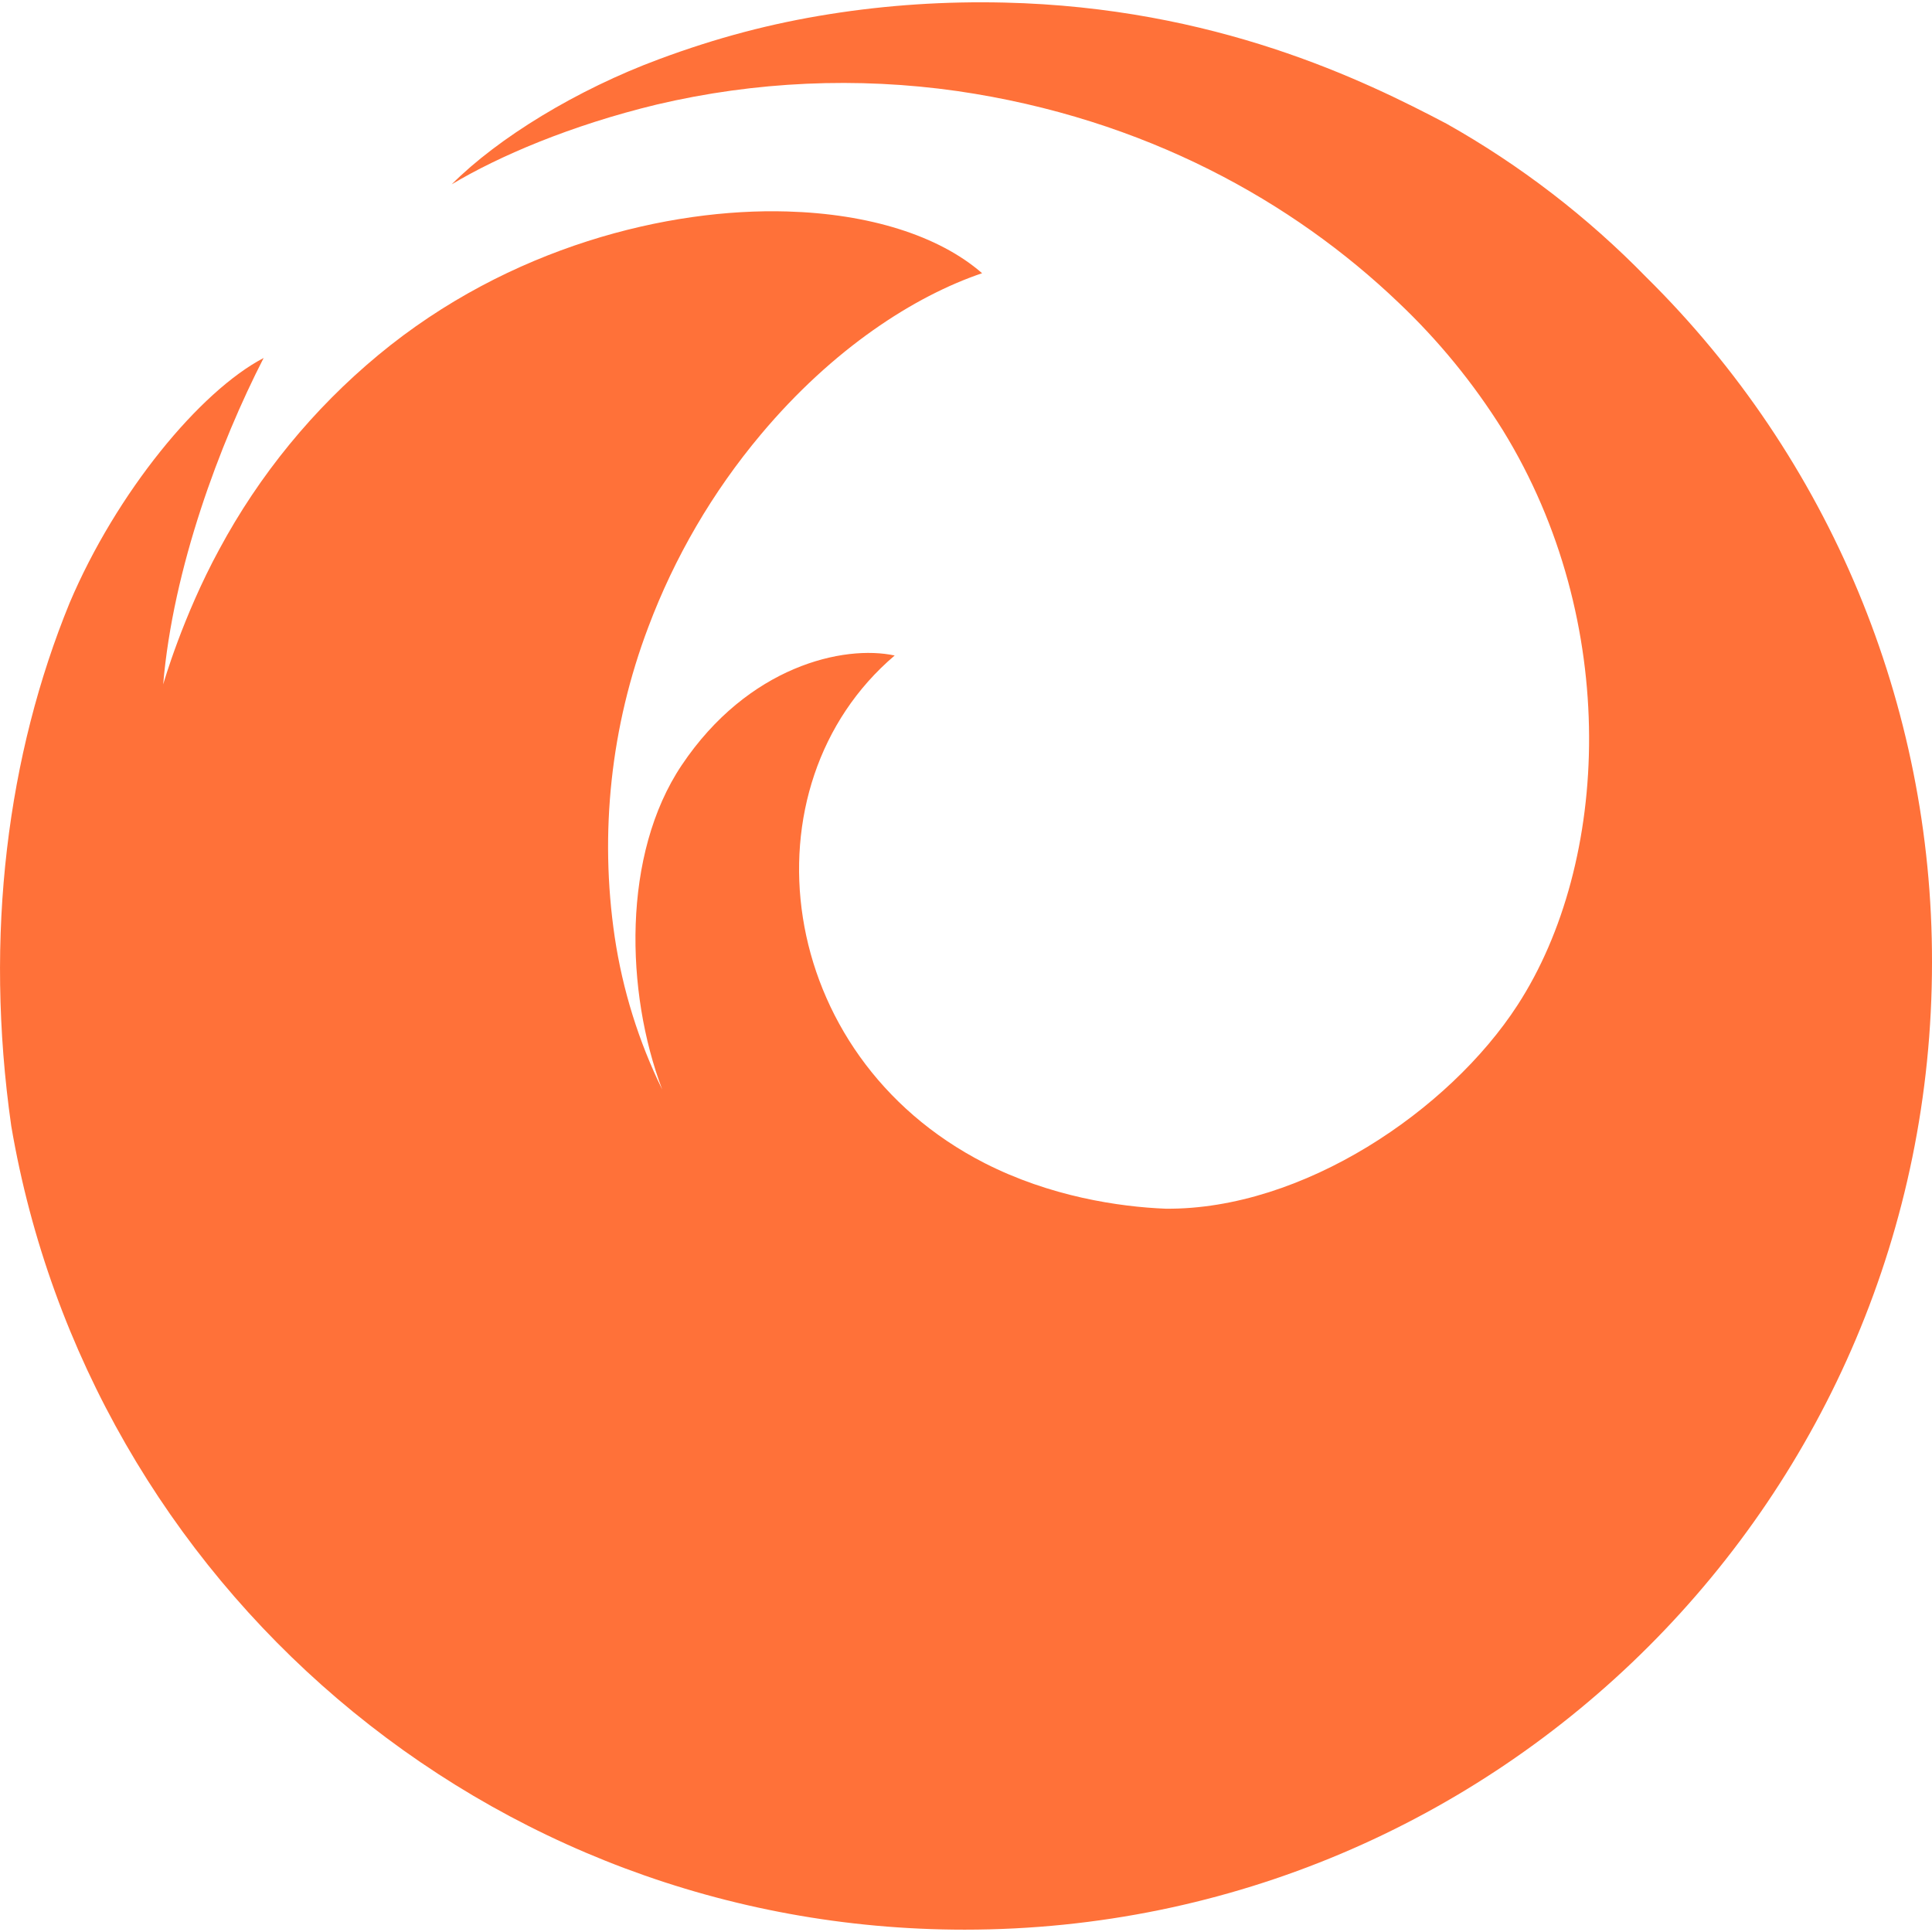
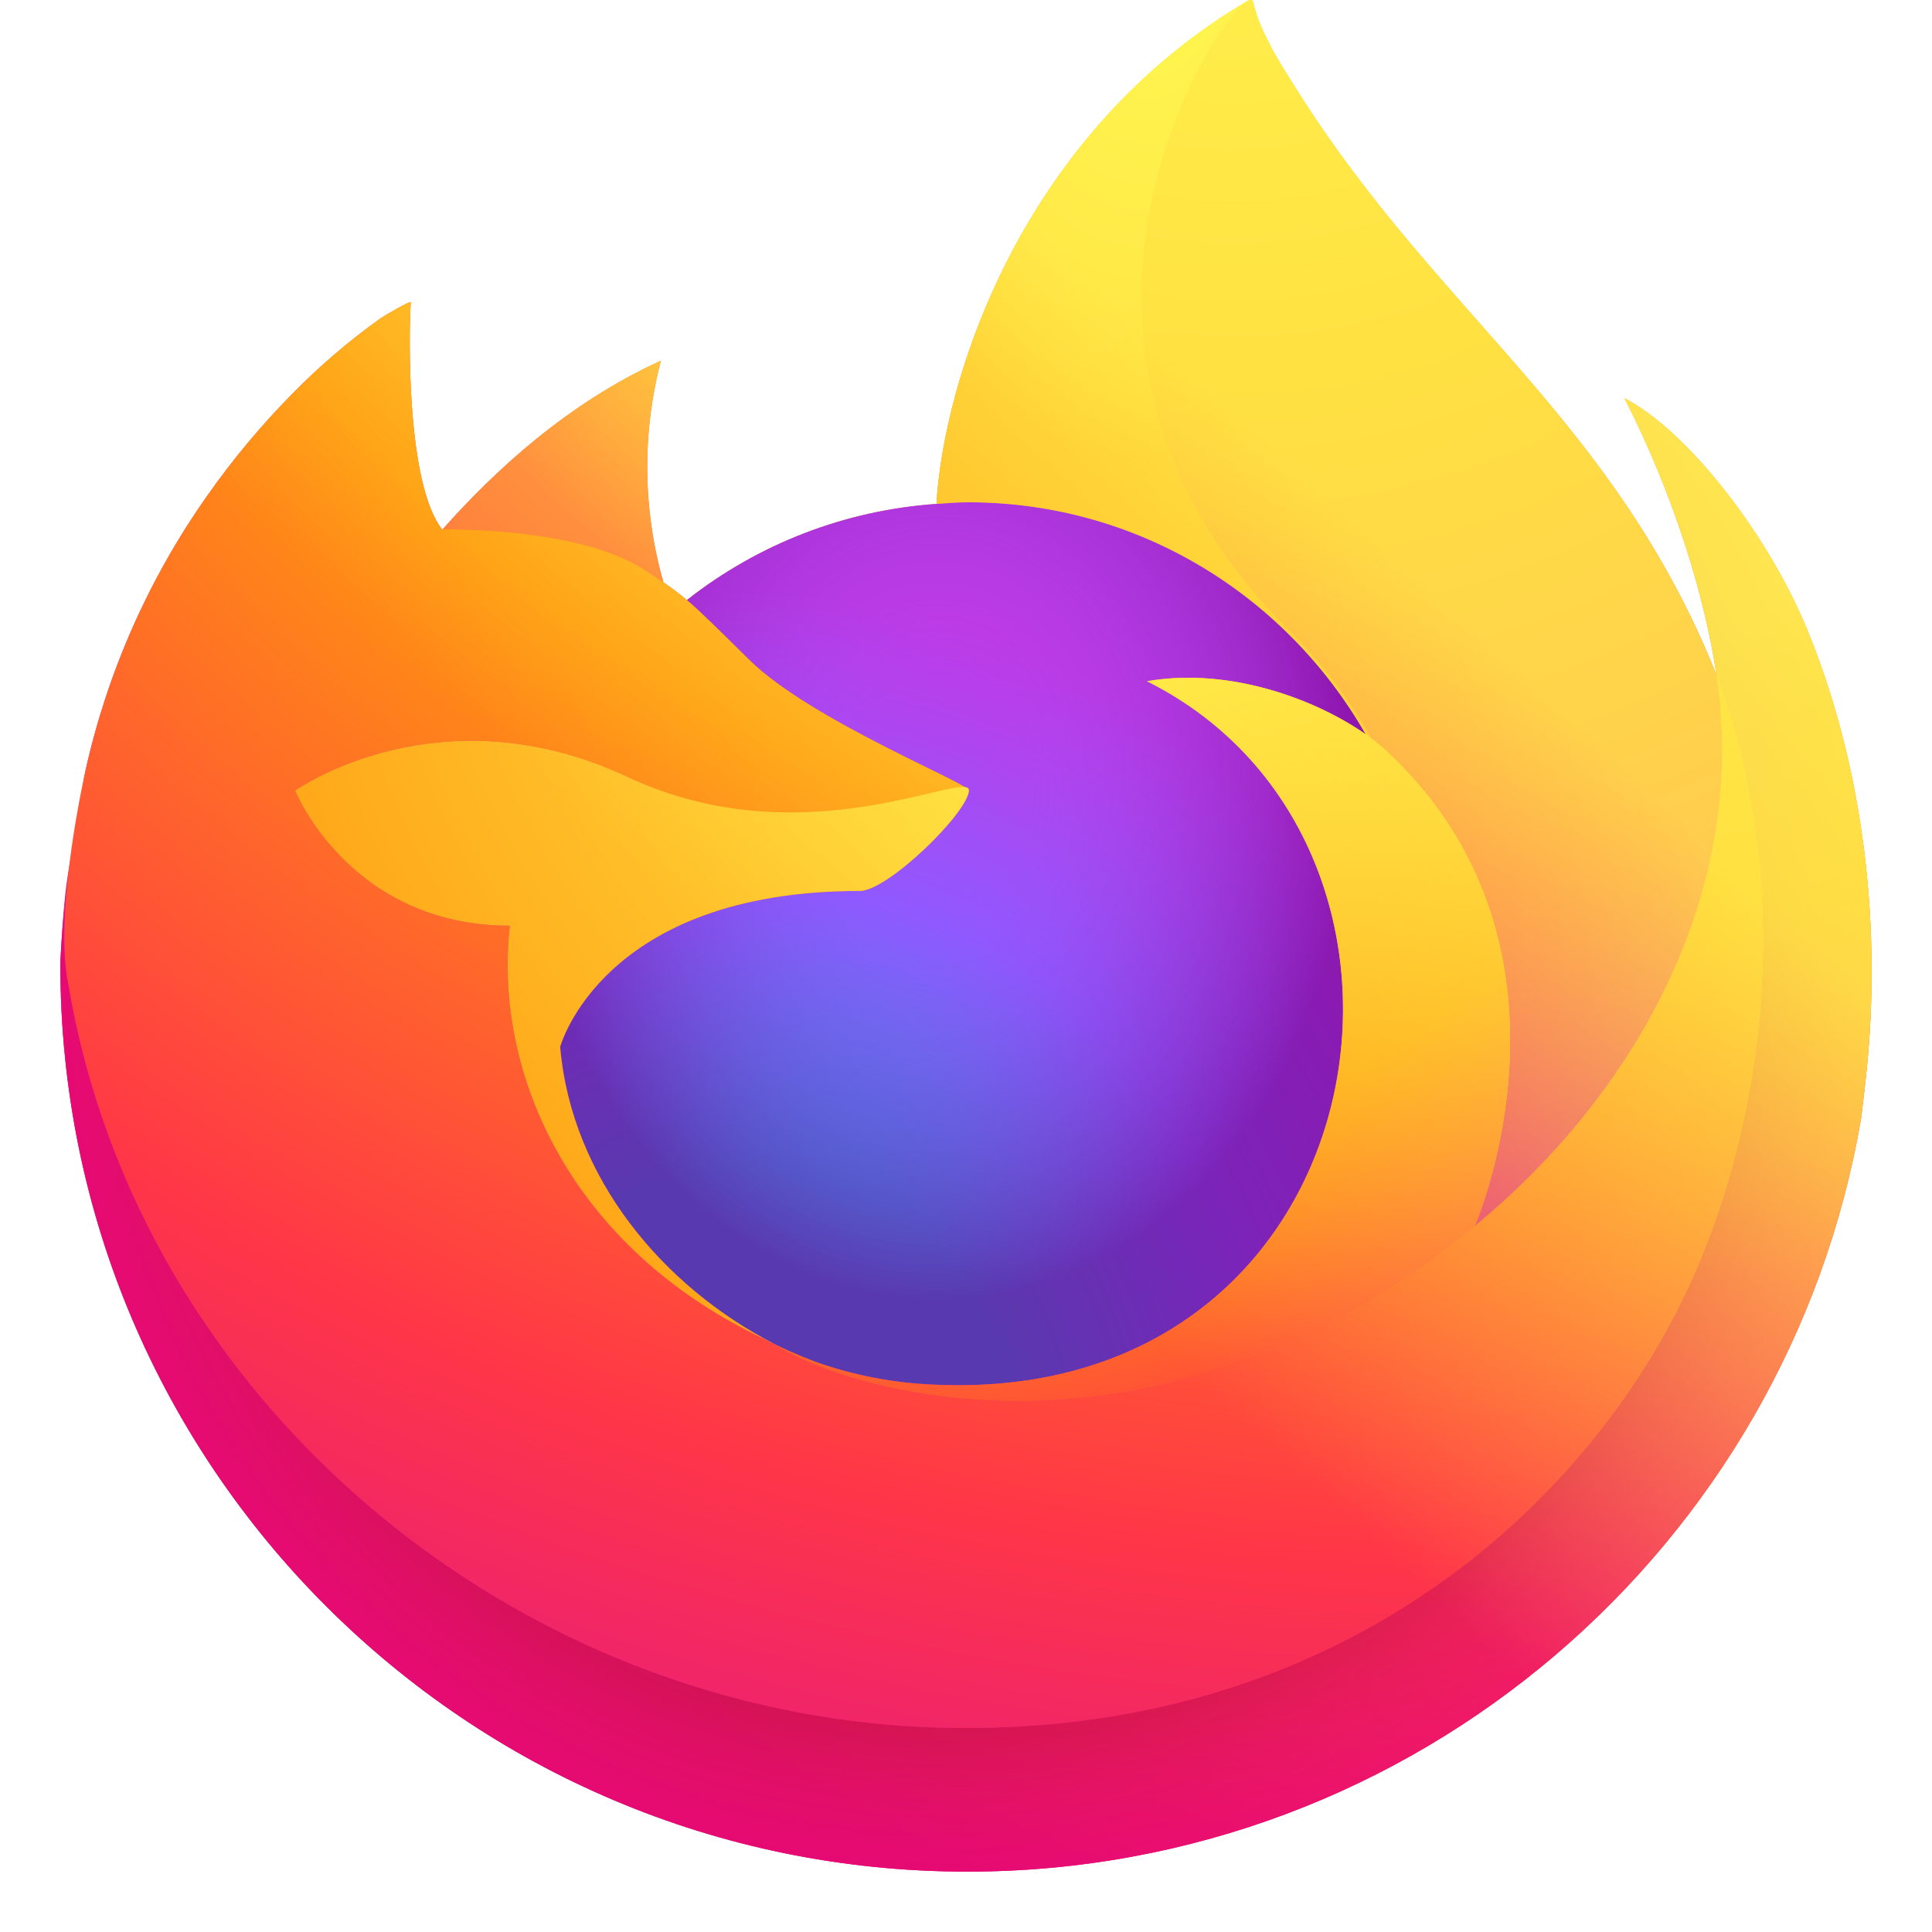
- <svg xmlns="http://www.w3.org/2000/svg" fill="#FF7139" role="img" viewBox="0 0 24 24">
-   <path d="M20.452 3.445a11.002 11.002 0 00-2.482-1.908C16.944.997 15.098.093 12.477.032c-.734-.017-1.457.03-2.174.144-.72.114-1.398.292-2.118.56-1.017.377-1.996.975-2.574 1.554.583-.349 1.476-.733 2.55-.992a10.083 10.083 0 013.729-.167c2.341.34 4.178 1.381 5.48 2.625a8.066 8.066 0 011.298 1.587c1.468 2.382 1.33 5.376.184 7.142-.85 1.312-2.67 2.544-4.37 2.53-.583-.023-1.438-.152-2.25-.566-2.629-1.343-3.021-4.688-1.118-6.306-.632-.136-1.82.13-2.646 1.363-.742 1.107-.7 2.816-.242 4.028a6.473 6.473 0 01-.59-1.895 7.695 7.695 0 01.416-3.845A8.212 8.212 0 019.45 5.399c.896-1.069 1.908-1.72 2.75-2.005-.54-.471-1.411-.738-2.421-.767C8.31 2.583 6.327 3.061 4.7 4.41a8.148 8.148 0 00-1.976 2.414c-.455.836-.691 1.659-.697 1.678.122-1.445.704-2.994 1.248-4.055-.79.413-1.827 1.668-2.41 3.042C.095 9.37-.2 11.608.14 13.989c.966 5.668 5.9 9.982 11.843 9.982C18.62 23.971 24 18.591 24 11.956a11.93 11.93 0 00-3.548-8.511z" />
+ <svg xmlns="http://www.w3.org/2000/svg" width="512" height="512">
+   <defs>
+     <radialGradient id="g" cx="210%" cy="-100%" r="290%">
+       <stop offset=".1" stop-color="#ffe226" />
+       <stop offset=".79" stop-color="#ff7139" />
+     </radialGradient>
+     <radialGradient id="c" cx="49%" cy="40%" r="128%" gradientTransform="matrix(.82 0 0 1 .088 0)">
+       <stop offset=".3" stop-color="#960e18" />
+       <stop offset=".35" stop-color="#b11927" stop-opacity=".74" />
+       <stop offset=".43" stop-color="#db293d" stop-opacity=".34" />
+       <stop offset=".5" stop-color="#f5334b" stop-opacity=".09" />
+       <stop offset=".53" stop-color="#ff3750" stop-opacity="0" />
+     </radialGradient>
+     <radialGradient id="d" cx="48%" cy="-12%" r="140%">
+       <stop offset=".13" stop-color="#fff44f" />
+       <stop offset=".53" stop-color="#ff980e" />
+     </radialGradient>
+     <radialGradient id="e" cx="22.76%" cy="110.11%" r="100%">
+       <stop offset=".35" stop-color="#3a8ee6" />
+       <stop offset=".67" stop-color="#9059ff" />
+       <stop offset="1" stop-color="#c139e6" />
+     </radialGradient>
+     <radialGradient id="f" cx="52%" cy="33%" r="59%" gradientTransform="scale(.9 1)">
+       <stop offset=".21" stop-color="#9059ff" stop-opacity="0" />
+       <stop offset=".97" stop-color="#6e008b" stop-opacity=".6" />
+     </radialGradient>
+     <radialGradient id="b" cx="87.4%" cy="-12.9%" r="128%" gradientTransform="matrix(.8 0 0 1 .178 .129)">
+       <stop offset=".13" stop-color="#ffbd4f" />
+       <stop offset=".28" stop-color="#ff980e" />
+       <stop offset=".47" stop-color="#ff3750" />
+       <stop offset=".78" stop-color="#eb0878" />
+       <stop offset=".86" stop-color="#e50080" />
+     </radialGradient>
+     <radialGradient id="h" cx="84%" cy="-41%" r="180%">
+       <stop offset=".11" stop-color="#fff44f" />
+       <stop offset=".46" stop-color="#ff980e" />
+       <stop offset=".72" stop-color="#ff3647" />
+       <stop offset=".9" stop-color="#e31587" />
+     </radialGradient>
+     <radialGradient id="i" cx="16.1%" cy="-18.6%" r="348.8%" gradientTransform="scale(1 .47) rotate(84 .279 -.297)">
+       <stop offset="0" stop-color="#fff44f" />
+       <stop offset=".3" stop-color="#ff980e" />
+       <stop offset=".57" stop-color="#ff3647" />
+       <stop offset=".74" stop-color="#e31587" />
+     </radialGradient>
+     <radialGradient id="j" cx="18.9%" cy="-42.5%" r="238.4%">
+       <stop offset=".14" stop-color="#fff44f" />
+       <stop offset=".48" stop-color="#ff980e" />
+       <stop offset=".66" stop-color="#ff3647" />
+       <stop offset=".9" stop-color="#e31587" />
+     </radialGradient>
+     <radialGradient id="k" cx="159.3%" cy="-44.72%" r="313.1%">
+       <stop offset=".09" stop-color="#fff44f" />
+       <stop offset=".63" stop-color="#ff980e" />
+     </radialGradient>
+     <linearGradient id="a" x1="87.25%" y1="15.5%" x2="9.4%" y2="93.1%">
+       <stop offset=".05" stop-color="#fff44f" />
+       <stop offset=".37" stop-color="#ff980e" />
+       <stop offset=".53" stop-color="#ff3647" />
+       <stop offset=".7" stop-color="#e31587" />
+     </linearGradient>
+     <linearGradient id="l" x1="80%" y1="14%" x2="18%" y2="84%">
+       <stop offset=".17" stop-color="#fff44f" stop-opacity=".8" />
+       <stop offset=".6" stop-color="#fff44f" stop-opacity="0" />
+     </linearGradient>
+   </defs>
+   <path d="M478.711 166.353c-10.445-25.124-31.6-52.248-48.212-60.821 13.52 26.505 21.345 53.093 24.335 72.936 0 .039.015.136.047.4C427.706 111.135 381.627 83.823 344 24.355c-1.9-3.007-3.805-6.022-5.661-9.2a73.716 73.716 0 01-2.646-4.972A43.7 43.7 0 01332.1.677a.626.626 0 00-.546-.644.818.818 0 00-.451 0c-.034.012-.084.051-.12.065-.053.021-.12.069-.176.1.027-.036.083-.117.1-.136-60.37 35.356-80.85 100.761-82.732 133.484a120.249 120.249 0 00-66.142 25.488 71.355 71.355 0 00-6.225-4.7 111.338 111.338 0 01-.674-58.732c-24.688 11.241-43.89 29.01-57.85 44.7h-.111c-9.527-12.067-8.855-51.873-8.312-60.184-.114-.515-7.107 3.63-8.023 4.255a175.073 175.073 0 00-23.486 20.12 210.478 210.478 0 00-22.442 26.913c0 .012-.007.026-.011.038 0-.013.007-.026.011-.038a202.838 202.838 0 00-32.247 72.805c-.115.521-.212 1.061-.324 1.586-.452 2.116-2.08 12.7-2.365 15-.022.177-.032.347-.053.524a229.066 229.066 0 00-3.9 33.157c0 .41-.025.816-.025 1.227C16 388.418 123.6 496 256.324 496c118.865 0 217.56-86.288 236.882-199.63.407-3.076.733-6.168 1.092-9.271 4.777-41.21-.53-84.525-15.587-120.746zM201.716 354.447c1.124.537 2.18 1.124 3.334 1.639.048.033.114.07.163.1a126.191 126.191 0 01-3.497-1.739zm55.053-144.93zm198.131-30.59l-.032-.233c.012.085.027.174.04.259z" fill="url(#a)" />
+   <path d="M478.711 166.353c-10.445-25.124-31.6-52.248-48.212-60.821 13.52 26.505 21.345 53.093 24.335 72.936 0-.058.011.048.036.226.012.085.027.174.04.259 22.675 61.47 10.322 123.978-7.479 162.175-27.539 59.1-94.215 119.67-198.576 116.716C136.1 454.651 36.766 370.988 18.223 261.41c-3.379-17.28 0-26.054 1.7-40.084-2.071 10.816-2.86 13.94-3.9 33.157 0 .41-.025.816-.025 1.227C16 388.418 123.6 496 256.324 496c118.865 0 217.56-86.288 236.882-199.63.407-3.076.733-6.168 1.092-9.271 4.777-41.21-.53-84.525-15.587-120.746z" fill="url(#b)" />
+   <path d="M478.711 166.353c-10.445-25.124-31.6-52.248-48.212-60.821 13.52 26.505 21.345 53.093 24.335 72.936 0-.058.011.048.036.226.012.085.027.174.04.259 22.675 61.47 10.322 123.978-7.479 162.175-27.539 59.1-94.215 119.67-198.576 116.716C136.1 454.651 36.766 370.988 18.223 261.41c-3.379-17.28 0-26.054 1.7-40.084-2.071 10.816-2.86 13.94-3.9 33.157 0 .41-.025.816-.025 1.227C16 388.418 123.6 496 256.324 496c118.865 0 217.56-86.288 236.882-199.63.407-3.076.733-6.168 1.092-9.271 4.777-41.21-.53-84.525-15.587-120.746z" fill="url(#c)" />
+   <path d="M361.922 194.6c.524.368 1 .734 1.493 1.1a130.706 130.706 0 00-22.31-29.112C266.4 91.892 321.516 4.626 330.811.194c.027-.036.083-.117.1-.136-60.37 35.356-80.85 100.761-82.732 133.484 2.8-.194 5.592-.429 8.442-.429 45.051 0 84.289 24.77 105.301 61.487z" fill="url(#d)" />
+   <path d="M256.772 209.514c-.393 5.978-21.514 26.593-28.9 26.593-68.339 0-79.432 41.335-79.432 41.335 3.027 34.81 27.261 63.475 56.611 78.643 1.339.692 2.694 1.317 4.05 1.935a132.768 132.768 0 007.059 2.886 106.743 106.743 0 0031.271 6.031c119.78 5.618 142.986-143.194 56.545-186.408 22.137-3.85 45.115 5.053 57.947 14.067-21.012-36.714-60.25-61.484-105.3-61.484-2.85 0-5.641.235-8.442.429a120.249 120.249 0 00-66.142 25.488c3.664 3.1 7.8 7.244 16.514 15.828 16.302 16.067 58.13 32.705 58.219 34.657z" fill="url(#e)" />
+   <path d="M256.772 209.514c-.393 5.978-21.514 26.593-28.9 26.593-68.339 0-79.432 41.335-79.432 41.335 3.027 34.81 27.261 63.475 56.611 78.643 1.339.692 2.694 1.317 4.05 1.935a132.768 132.768 0 007.059 2.886 106.743 106.743 0 0031.271 6.031c119.78 5.618 142.986-143.194 56.545-186.408 22.137-3.85 45.115 5.053 57.947 14.067-21.012-36.714-60.25-61.484-105.3-61.484-2.85 0-5.641.235-8.442.429a120.249 120.249 0 00-66.142 25.488c3.664 3.1 7.8 7.244 16.514 15.828 16.302 16.067 58.13 32.705 58.219 34.657z" fill="url(#f)" />
+   <path d="M170.829 151.036a244.042 244.042 0 014.981 3.3 111.338 111.338 0 01-.674-58.732c-24.688 11.241-43.89 29.01-57.85 44.7 1.155-.033 36.014-.66 53.543 10.732z" fill="url(#g)" />
+   <path d="M18.223 261.41C36.766 370.988 136.1 454.651 248.855 457.844c104.361 2.954 171.037-57.62 198.576-116.716 17.8-38.2 30.154-100.7 7.479-162.175l-.008-.026-.032-.233c-.025-.178-.04-.284-.036-.226 0 .039.015.136.047.4 8.524 55.661-19.79 109.584-64.051 146.044l-.133.313c-86.245 70.223-168.774 42.368-185.484 30.966a144.108 144.108 0 01-3.5-1.743c-50.282-24.029-71.054-69.838-66.6-109.124-42.457 0-56.934-35.809-56.934-35.809s38.119-27.179 88.358-3.541c46.53 21.893 90.228 3.543 90.233 3.541-.089-1.952-41.917-18.59-58.223-34.656-8.713-8.584-12.85-12.723-16.514-15.828a71.355 71.355 0 00-6.225-4.7 282.929 282.929 0 00-4.981-3.3c-17.528-11.392-52.388-10.765-53.543-10.735h-.111c-9.527-12.067-8.855-51.873-8.312-60.184-.114-.515-7.107 3.63-8.023 4.255a175.073 175.073 0 00-23.486 20.12 210.478 210.478 0 00-22.442 26.919c0 .012-.007.026-.011.038 0-.013.007-.026.011-.038a202.838 202.838 0 00-32.247 72.805c-.115.521-8.65 37.842-4.44 57.199z" fill="url(#h)" />
+   <path d="M341.105 166.587a130.706 130.706 0 0122.31 29.112c1.323.994 2.559 1.985 3.608 2.952 54.482 50.2 25.936 121.2 23.807 126.26 44.261-36.46 72.575-90.383 64.051-146.044C427.706 111.135 381.627 83.823 344 24.355c-1.9-3.007-3.805-6.022-5.661-9.2a73.716 73.716 0 01-2.646-4.972A43.7 43.7 0 01332.1.677a.626.626 0 00-.546-.644.818.818 0 00-.451 0c-.034.012-.084.051-.12.065-.053.021-.12.069-.176.1-9.291 4.428-64.407 91.694 10.298 166.389z" fill="url(#i)" />
+   <path d="M367.023 198.651c-1.049-.967-2.285-1.958-3.608-2.952-.489-.368-.969-.734-1.493-1.1-12.832-9.014-35.81-17.917-57.947-14.067 86.441 43.214 63.235 192.026-56.545 186.408a106.743 106.743 0 01-31.271-6.031 134.51 134.51 0 01-7.059-2.886c-1.356-.618-2.711-1.243-4.05-1.935.048.033.114.07.163.1 16.71 11.4 99.239 39.257 185.484-30.966l.133-.313c2.129-5.054 30.675-76.057-23.807-126.258z" fill="url(#j)" />
+   <path d="M148.439 277.443s11.093-41.335 79.432-41.335c7.388 0 28.509-20.615 28.9-26.593s-43.7 18.352-90.233-3.541c-50.239-23.638-88.358 3.541-88.358 3.541s14.477 35.809 56.934 35.809c-4.453 39.286 16.319 85.1 66.6 109.124 1.124.537 2.18 1.124 3.334 1.639-29.348-15.169-53.582-43.834-56.609-78.644z" fill="url(#k)" />
+   <path d="M478.711 166.353c-10.445-25.124-31.6-52.248-48.212-60.821 13.52 26.505 21.345 53.093 24.335 72.936 0 .039.015.136.047.4C427.706 111.135 381.627 83.823 344 24.355c-1.9-3.007-3.805-6.022-5.661-9.2a73.716 73.716 0 01-2.646-4.972A43.7 43.7 0 01332.1.677a.626.626 0 00-.546-.644.818.818 0 00-.451 0c-.034.012-.084.051-.12.065-.053.021-.12.069-.176.1.027-.036.083-.117.1-.136-60.37 35.356-80.85 100.761-82.732 133.484 2.8-.194 5.592-.429 8.442-.429 45.053 0 84.291 24.77 105.3 61.484-12.832-9.014-35.81-17.917-57.947-14.067 86.441 43.214 63.235 192.026-56.545 186.408a106.743 106.743 0 01-31.271-6.031 134.51 134.51 0 01-7.059-2.886c-1.356-.618-2.711-1.243-4.05-1.935.048.033.114.07.163.1a144.108 144.108 0 01-3.5-1.743c1.124.537 2.18 1.124 3.334 1.639-29.35-15.168-53.584-43.833-56.611-78.643 0 0 11.093-41.335 79.432-41.335 7.388 0 28.509-20.615 28.9-26.593-.089-1.952-41.917-18.59-58.223-34.656-8.713-8.584-12.85-12.723-16.514-15.828a71.355 71.355 0 00-6.225-4.7 111.338 111.338 0 01-.674-58.732c-24.688 11.241-43.89 29.01-57.85 44.7h-.111c-9.527-12.067-8.855-51.873-8.312-60.184-.114-.515-7.107 3.63-8.023 4.255a175.073 175.073 0 00-23.486 20.12 210.478 210.478 0 00-22.435 26.916c0 .012-.007.026-.011.038 0-.013.007-.026.011-.038a202.838 202.838 0 00-32.247 72.805c-.115.521-.212 1.061-.324 1.586-.452 2.116-2.486 12.853-2.77 15.156-.022.177.021-.176 0 0a279.565 279.565 0 00-3.544 33.53c0 .41-.025.816-.025 1.227C16 388.418 123.6 496 256.324 496c118.865 0 217.56-86.288 236.882-199.63.407-3.076.733-6.168 1.092-9.271 4.777-41.21-.53-84.525-15.587-120.746zm-23.841 12.341c.012.085.027.174.04.259l-.008-.026-.032-.233z" fill="url(#l)" />
</svg>
